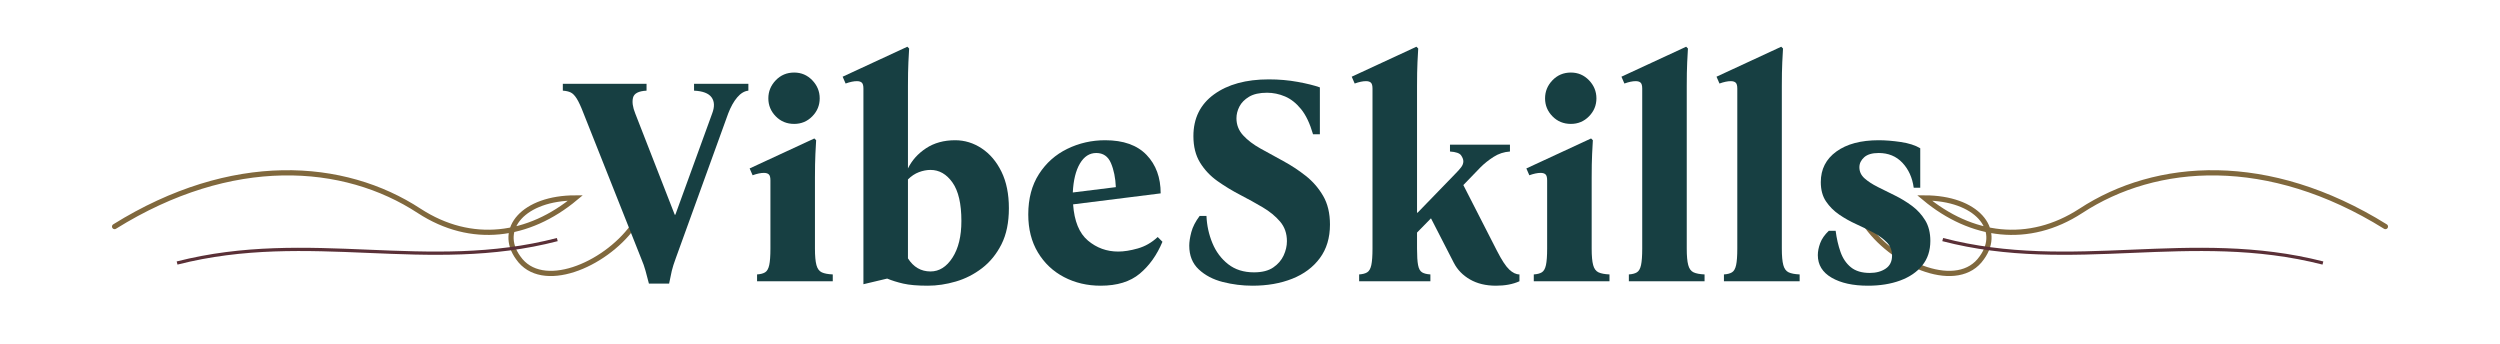
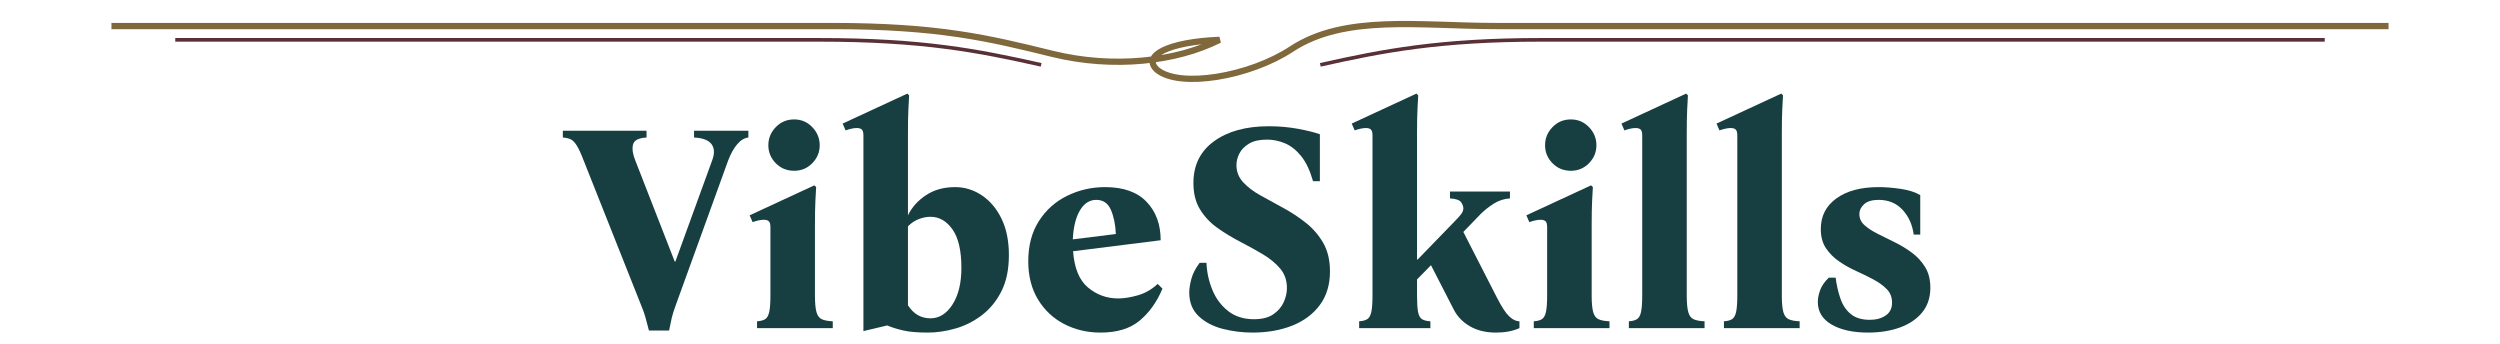
<svg xmlns="http://www.w3.org/2000/svg" viewBox="0 0 960 132" role="img" aria-labelledby="title">
-   <path d="M44 87 C89 59 132 62 161 81 C181 94 203 91 221 76 C201 76 191 88 199 99 C208 112 232 102 243 87" fill="none" stroke="#80683D" stroke-width="2.0" stroke-linecap="round" />
-   <path d="M916 87 C871 59 828 62 799 81 C779 94 757 91 739 76 C759 76 769 88 761 99 C752 112 728 102 717 87" fill="none" stroke="#80683D" stroke-width="2.0" stroke-linecap="round" />
-   <path d="M68 101 C119 88 164 105 214 92" fill="none" stroke="#5A3037" stroke-width="1.25" />
-   <path d="M892 101 C841 88 796 105 746 92" fill="none" stroke="#5A3037" stroke-width="1.25" />
-   <path d="M295 -8Q288 18 283.5 35.5Q279 53 268 79L75 565Q62 599 52.0 615.0Q42 631 31.5 636.0Q21 641 5 642V665H287V642Q247 640 241.5 618.5Q236 597 249 565L382 224H384L508 565Q521 599 506.0 619.5Q491 640 447 642V665H630V642Q610 640 592.5 619.5Q575 599 562 565L386 79Q376 52 372.0 35.0Q368 18 363 -8Z" fill="#173F42" transform="translate(215.556 108.000) scale(0.114 -0.114)" />
-   <path d="M233 110Q233 73 238.0 54.5Q243 36 256.0 30.0Q269 24 293 23V0H38V23Q55 24 65.0 30.0Q75 36 79.0 54.5Q83 73 83 110V340Q83 355 77.5 360.0Q72 365 61 365Q53 365 43.5 363.0Q34 361 23 357L13 380L231 481L237 475Q236 460 234.5 428.5Q233 397 233 349ZM163 530Q126 530 101.0 555.5Q76 581 76 616Q76 651 101.0 677.0Q126 703 163 703Q199 703 224.0 677.0Q249 651 249 616Q249 581 224.0 555.5Q199 530 163 530Z" fill="#173F42" transform="translate(286.380 108.000) scale(0.114 -0.114)" />
-   <path d="M384 475Q432 475 473.5 447.5Q515 420 540.0 369.0Q565 318 565 246Q565 174 540.0 124.5Q515 75 474.5 44.0Q434 13 386.0 -1.0Q338 -15 292 -15Q240 -15 209.5 -8.0Q179 -1 155 9L75 -10V649Q75 664 69.5 669.0Q64 674 53 674Q45 674 35.5 672.0Q26 670 15 666L5 689L223 790L229 784Q228 769 226.5 737.5Q225 706 225 658V380Q245 421 286.0 448.0Q327 475 384 475ZM301 33Q345 33 375.0 79.5Q405 126 405 203Q405 290 375.0 332.5Q345 375 301 375Q282 375 262.0 367.5Q242 360 225 343V77Q253 33 301 33Z" fill="#173F42" transform="translate(323.004 108.000) scale(0.114 -0.114)" />
-   <path d="M274 -15Q206 -15 150.5 14.0Q95 43 62.5 97.0Q30 151 30 225Q30 305 66.0 361.0Q102 417 161.5 446.0Q221 475 289 475Q381 475 428.5 425.5Q476 376 476 296L181 259Q187 174 231.0 137.0Q275 100 333 100Q362 100 399.0 110.5Q436 121 466 149L482 133Q454 66 405.5 25.5Q357 -15 274 -15ZM259 432Q225 432 204.0 396.5Q183 361 180 299L325 317Q323 364 308.5 398.0Q294 432 259 432Z" fill="#173F42" transform="translate(391.434 108.000) scale(0.114 -0.114)" />
-   <path d="M276 -15Q225 -15 176.0 -2.5Q127 10 95.0 40.0Q63 70 63 120Q63 139 70.0 165.5Q77 192 98 220H121Q123 172 141.0 128.5Q159 85 194.0 57.5Q229 30 281 30Q322 30 346.0 46.5Q370 63 381.0 87.0Q392 111 392 135Q392 174 369.0 201.0Q346 228 310.5 249.0Q275 270 234.5 291.0Q194 312 158.0 337.5Q122 363 99.5 399.5Q77 436 77 489Q77 579 146.5 629.5Q216 680 331 680Q382 680 428.5 671.5Q475 663 503 653V495H480Q464 550 439.5 580.0Q415 610 385.5 622.5Q356 635 325 635Q287 635 264.5 621.5Q242 608 232.0 588.5Q222 569 222 549Q222 516 244.5 491.5Q267 467 303.0 447.0Q339 427 379.5 405.0Q420 383 455.5 355.0Q491 327 514.0 287.5Q537 248 537 191Q537 124 503.0 78.0Q469 32 410.0 8.5Q351 -15 276 -15Z" fill="#173F42" transform="translate(449.490 108.000) scale(0.114 -0.114)" />
-   <path d="M232 110Q232 73 235.5 54.5Q239 36 249.0 30.0Q259 24 277 23V0H37V23Q54 24 64.0 30.0Q74 36 78.0 54.5Q82 73 82 110V649Q82 664 76.5 669.0Q71 674 60 674Q52 674 42.5 672.0Q33 670 22 666L12 689L230 790L236 784Q235 769 233.5 737.5Q232 706 232 658V231H234L360 361Q374 375 381.0 384.5Q388 394 388 404Q388 413 380.5 424.0Q373 435 343 437V460H545V437Q515 435 490.0 419.0Q465 403 446 384L388 324L501 103Q525 56 542.5 39.5Q560 23 577 23V0Q544 -15 498 -15Q447 -15 410.5 6.0Q374 27 356 62L279 212L232 164Z" fill="#173F42" transform="translate(517.692 108.000) scale(0.114 -0.114)" />
-   <path d="M233 110Q233 73 238.0 54.5Q243 36 256.0 30.0Q269 24 293 23V0H38V23Q55 24 65.0 30.0Q75 36 79.0 54.5Q83 73 83 110V340Q83 355 77.5 360.0Q72 365 61 365Q53 365 43.5 363.0Q34 361 23 357L13 380L231 481L237 475Q236 460 234.5 428.5Q233 397 233 349ZM163 530Q126 530 101.0 555.5Q76 581 76 616Q76 651 101.0 677.0Q126 703 163 703Q199 703 224.0 677.0Q249 651 249 616Q249 581 224.0 555.5Q199 530 163 530Z" fill="#173F42" transform="translate(584.640 108.000) scale(0.114 -0.114)" />
-   <path d="M232 110Q232 73 237.0 54.5Q242 36 255.0 30.0Q268 24 292 23V0H37V23Q54 24 64.0 30.0Q74 36 78.0 54.5Q82 73 82 110V649Q82 664 76.5 669.0Q71 674 60 674Q52 674 42.5 672.0Q33 670 22 666L12 689L230 790L236 784Q235 769 233.5 737.5Q232 706 232 658Z" fill="#173F42" transform="translate(621.264 108.000) scale(0.114 -0.114)" />
-   <path d="M232 110Q232 73 237.0 54.5Q242 36 255.0 30.0Q268 24 292 23V0H37V23Q54 24 64.0 30.0Q74 36 78.0 54.5Q82 73 82 110V649Q82 664 76.5 669.0Q71 674 60 674Q52 674 42.5 672.0Q33 670 22 666L12 689L230 790L236 784Q235 769 233.5 737.5Q232 706 232 658Z" fill="#173F42" transform="translate(657.774 108.000) scale(0.114 -0.114)" />
-   <path d="M202 -15Q126 -15 79.5 12.0Q33 39 33 88Q33 107 41.0 128.5Q49 150 70 170H93Q98 131 109.5 98.5Q121 66 144.5 47.0Q168 28 208 28Q240 28 261.5 42.5Q283 57 283 86Q283 113 265.5 131.0Q248 149 221.0 163.5Q194 178 163.0 192.0Q132 206 105.0 224.5Q78 243 60.5 269.0Q43 295 43 334Q43 399 95.5 437.0Q148 475 238 475Q272 475 312.5 469.0Q353 463 378 448V315H356Q349 366 318.0 399.0Q287 432 238 432Q205 432 189.0 417.5Q173 403 173 384Q173 362 190.5 346.5Q208 331 235.0 317.5Q262 304 292.5 289.0Q323 274 350.0 254.0Q377 234 394.5 205.5Q412 177 412 136Q412 87 385.0 53.5Q358 20 310.5 2.5Q263 -15 202 -15Z" fill="#173F42" transform="translate(694.284 108.000) scale(0.114 -0.114)" />
+   <path d="M44 10 H319.6 C360.4 10 379.4 14.6 404.2 20.7 C427.5 26.4 451.6 23.7 468.3 15.3 C448.6 16.1 438.4 21.4 444.3 26.8 C453 34 480 29.4 496 18.8 C516.5 5.4 544.9 10 574.8 10 H916" fill="none" stroke="#80683D" stroke-width="2.4" stroke-linecap="square" />
+   <path d="M67.3 15.3 H314.5 C354.6 15.3 375.7 19.5 399.8 24.9" fill="none" stroke="#5A3037" stroke-width="1.4" />
+   <path d="M892.7 15.3 H591.6 C552.9 15.3 531 19.5 507 24.9" fill="none" stroke="#5A3037" stroke-width="1.4" />
+   <path d="M295 -8Q288 18 283.5 35.5Q279 53 268 79L75 565Q62 599 52.0 615.0Q42 631 31.5 636.0Q21 641 5 642V665H287V642Q247 640 241.5 618.5Q236 597 249 565L382 224H384L508 565Q521 599 506.0 619.5Q491 640 447 642V665H630V642Q610 640 592.5 619.5Q575 599 562 565L386 79Q376 52 372.0 35.0Q368 18 363 -8Z" fill="#173F42" transform="translate(215.556 126.000) scale(0.114 -0.114)" />
+   <path d="M233 110Q233 73 238.0 54.5Q243 36 256.0 30.0Q269 24 293 23V0H38V23Q55 24 65.0 30.0Q75 36 79.0 54.5Q83 73 83 110V340Q83 355 77.5 360.0Q72 365 61 365Q53 365 43.5 363.0Q34 361 23 357L13 380L231 481L237 475Q236 460 234.5 428.5Q233 397 233 349ZM163 530Q126 530 101.0 555.5Q76 581 76 616Q76 651 101.0 677.0Q126 703 163 703Q199 703 224.0 677.0Q249 651 249 616Q249 581 224.0 555.5Q199 530 163 530Z" fill="#173F42" transform="translate(286.380 126.000) scale(0.114 -0.114)" />
+   <path d="M384 475Q432 475 473.5 447.5Q515 420 540.0 369.0Q565 318 565 246Q565 174 540.0 124.5Q515 75 474.5 44.0Q434 13 386.0 -1.0Q338 -15 292 -15Q240 -15 209.5 -8.0Q179 -1 155 9L75 -10V649Q75 664 69.5 669.0Q64 674 53 674Q45 674 35.5 672.0Q26 670 15 666L5 689L223 790L229 784Q228 769 226.5 737.5Q225 706 225 658V380Q245 421 286.0 448.0Q327 475 384 475ZM301 33Q345 33 375.0 79.5Q405 126 405 203Q405 290 375.0 332.5Q345 375 301 375Q282 375 262.0 367.5Q242 360 225 343V77Q253 33 301 33Z" fill="#173F42" transform="translate(323.004 126.000) scale(0.114 -0.114)" />
+   <path d="M274 -15Q206 -15 150.5 14.0Q95 43 62.5 97.0Q30 151 30 225Q30 305 66.0 361.0Q102 417 161.5 446.0Q221 475 289 475Q381 475 428.5 425.5Q476 376 476 296L181 259Q187 174 231.0 137.0Q275 100 333 100Q362 100 399.0 110.5Q436 121 466 149L482 133Q454 66 405.5 25.5Q357 -15 274 -15ZM259 432Q225 432 204.0 396.5Q183 361 180 299L325 317Q323 364 308.5 398.0Q294 432 259 432Z" fill="#173F42" transform="translate(391.434 126.000) scale(0.114 -0.114)" />
+   <path d="M276 -15Q225 -15 176.0 -2.5Q127 10 95.0 40.0Q63 70 63 120Q63 139 70.0 165.5Q77 192 98 220H121Q123 172 141.0 128.5Q159 85 194.0 57.5Q229 30 281 30Q322 30 346.0 46.5Q370 63 381.0 87.0Q392 111 392 135Q392 174 369.0 201.0Q346 228 310.5 249.0Q275 270 234.5 291.0Q194 312 158.0 337.5Q122 363 99.5 399.5Q77 436 77 489Q77 579 146.5 629.5Q216 680 331 680Q382 680 428.5 671.5Q475 663 503 653V495H480Q464 550 439.5 580.0Q415 610 385.5 622.5Q356 635 325 635Q287 635 264.5 621.5Q242 608 232.0 588.5Q222 569 222 549Q222 516 244.5 491.5Q267 467 303.0 447.0Q339 427 379.5 405.0Q420 383 455.5 355.0Q491 327 514.0 287.5Q537 248 537 191Q537 124 503.0 78.0Q469 32 410.0 8.5Q351 -15 276 -15Z" fill="#173F42" transform="translate(449.490 126.000) scale(0.114 -0.114)" />
+   <path d="M232 110Q232 73 235.5 54.5Q239 36 249.0 30.0Q259 24 277 23V0H37V23Q54 24 64.0 30.0Q74 36 78.0 54.5Q82 73 82 110V649Q82 664 76.5 669.0Q71 674 60 674Q52 674 42.5 672.0Q33 670 22 666L12 689L230 790L236 784Q235 769 233.5 737.5Q232 706 232 658V231H234L360 361Q374 375 381.0 384.5Q388 394 388 404Q388 413 380.5 424.0Q373 435 343 437V460H545V437Q515 435 490.0 419.0Q465 403 446 384L388 324L501 103Q525 56 542.5 39.5Q560 23 577 23V0Q544 -15 498 -15Q447 -15 410.5 6.0Q374 27 356 62L279 212L232 164Z" fill="#173F42" transform="translate(517.692 126.000) scale(0.114 -0.114)" />
+   <path d="M233 110Q233 73 238.0 54.5Q243 36 256.0 30.0Q269 24 293 23V0H38V23Q55 24 65.0 30.0Q75 36 79.0 54.5Q83 73 83 110V340Q83 355 77.5 360.0Q72 365 61 365Q53 365 43.5 363.0Q34 361 23 357L13 380L231 481L237 475Q236 460 234.5 428.5Q233 397 233 349ZM163 530Q126 530 101.0 555.5Q76 581 76 616Q76 651 101.0 677.0Q126 703 163 703Q199 703 224.0 677.0Q249 651 249 616Q249 581 224.0 555.5Q199 530 163 530Z" fill="#173F42" transform="translate(584.640 126.000) scale(0.114 -0.114)" />
+   <path d="M232 110Q232 73 237.0 54.5Q242 36 255.0 30.0Q268 24 292 23V0H37V23Q54 24 64.0 30.0Q74 36 78.0 54.5Q82 73 82 110V649Q82 664 76.5 669.0Q71 674 60 674Q52 674 42.5 672.0Q33 670 22 666L12 689L230 790L236 784Q235 769 233.5 737.5Q232 706 232 658Z" fill="#173F42" transform="translate(621.264 126.000) scale(0.114 -0.114)" />
+   <path d="M232 110Q232 73 237.0 54.5Q242 36 255.0 30.0Q268 24 292 23V0H37V23Q54 24 64.0 30.0Q74 36 78.0 54.5Q82 73 82 110V649Q82 664 76.5 669.0Q71 674 60 674Q52 674 42.5 672.0Q33 670 22 666L12 689L230 790L236 784Q235 769 233.5 737.5Q232 706 232 658Z" fill="#173F42" transform="translate(657.774 126.000) scale(0.114 -0.114)" />
+   <path d="M202 -15Q126 -15 79.5 12.0Q33 39 33 88Q33 107 41.0 128.5Q49 150 70 170H93Q98 131 109.5 98.5Q121 66 144.5 47.0Q168 28 208 28Q240 28 261.5 42.5Q283 57 283 86Q283 113 265.5 131.0Q248 149 221.0 163.5Q194 178 163.0 192.0Q132 206 105.0 224.5Q78 243 60.5 269.0Q43 295 43 334Q43 399 95.5 437.0Q148 475 238 475Q272 475 312.5 469.0Q353 463 378 448V315H356Q349 366 318.0 399.0Q287 432 238 432Q205 432 189.0 417.5Q173 403 173 384Q173 362 190.5 346.5Q208 331 235.0 317.5Q262 304 292.5 289.0Q323 274 350.0 254.0Q377 234 394.5 205.5Q412 177 412 136Q412 87 385.0 53.5Q358 20 310.5 2.5Q263 -15 202 -15Z" fill="#173F42" transform="translate(694.284 126.000) scale(0.114 -0.114)" />
</svg>
